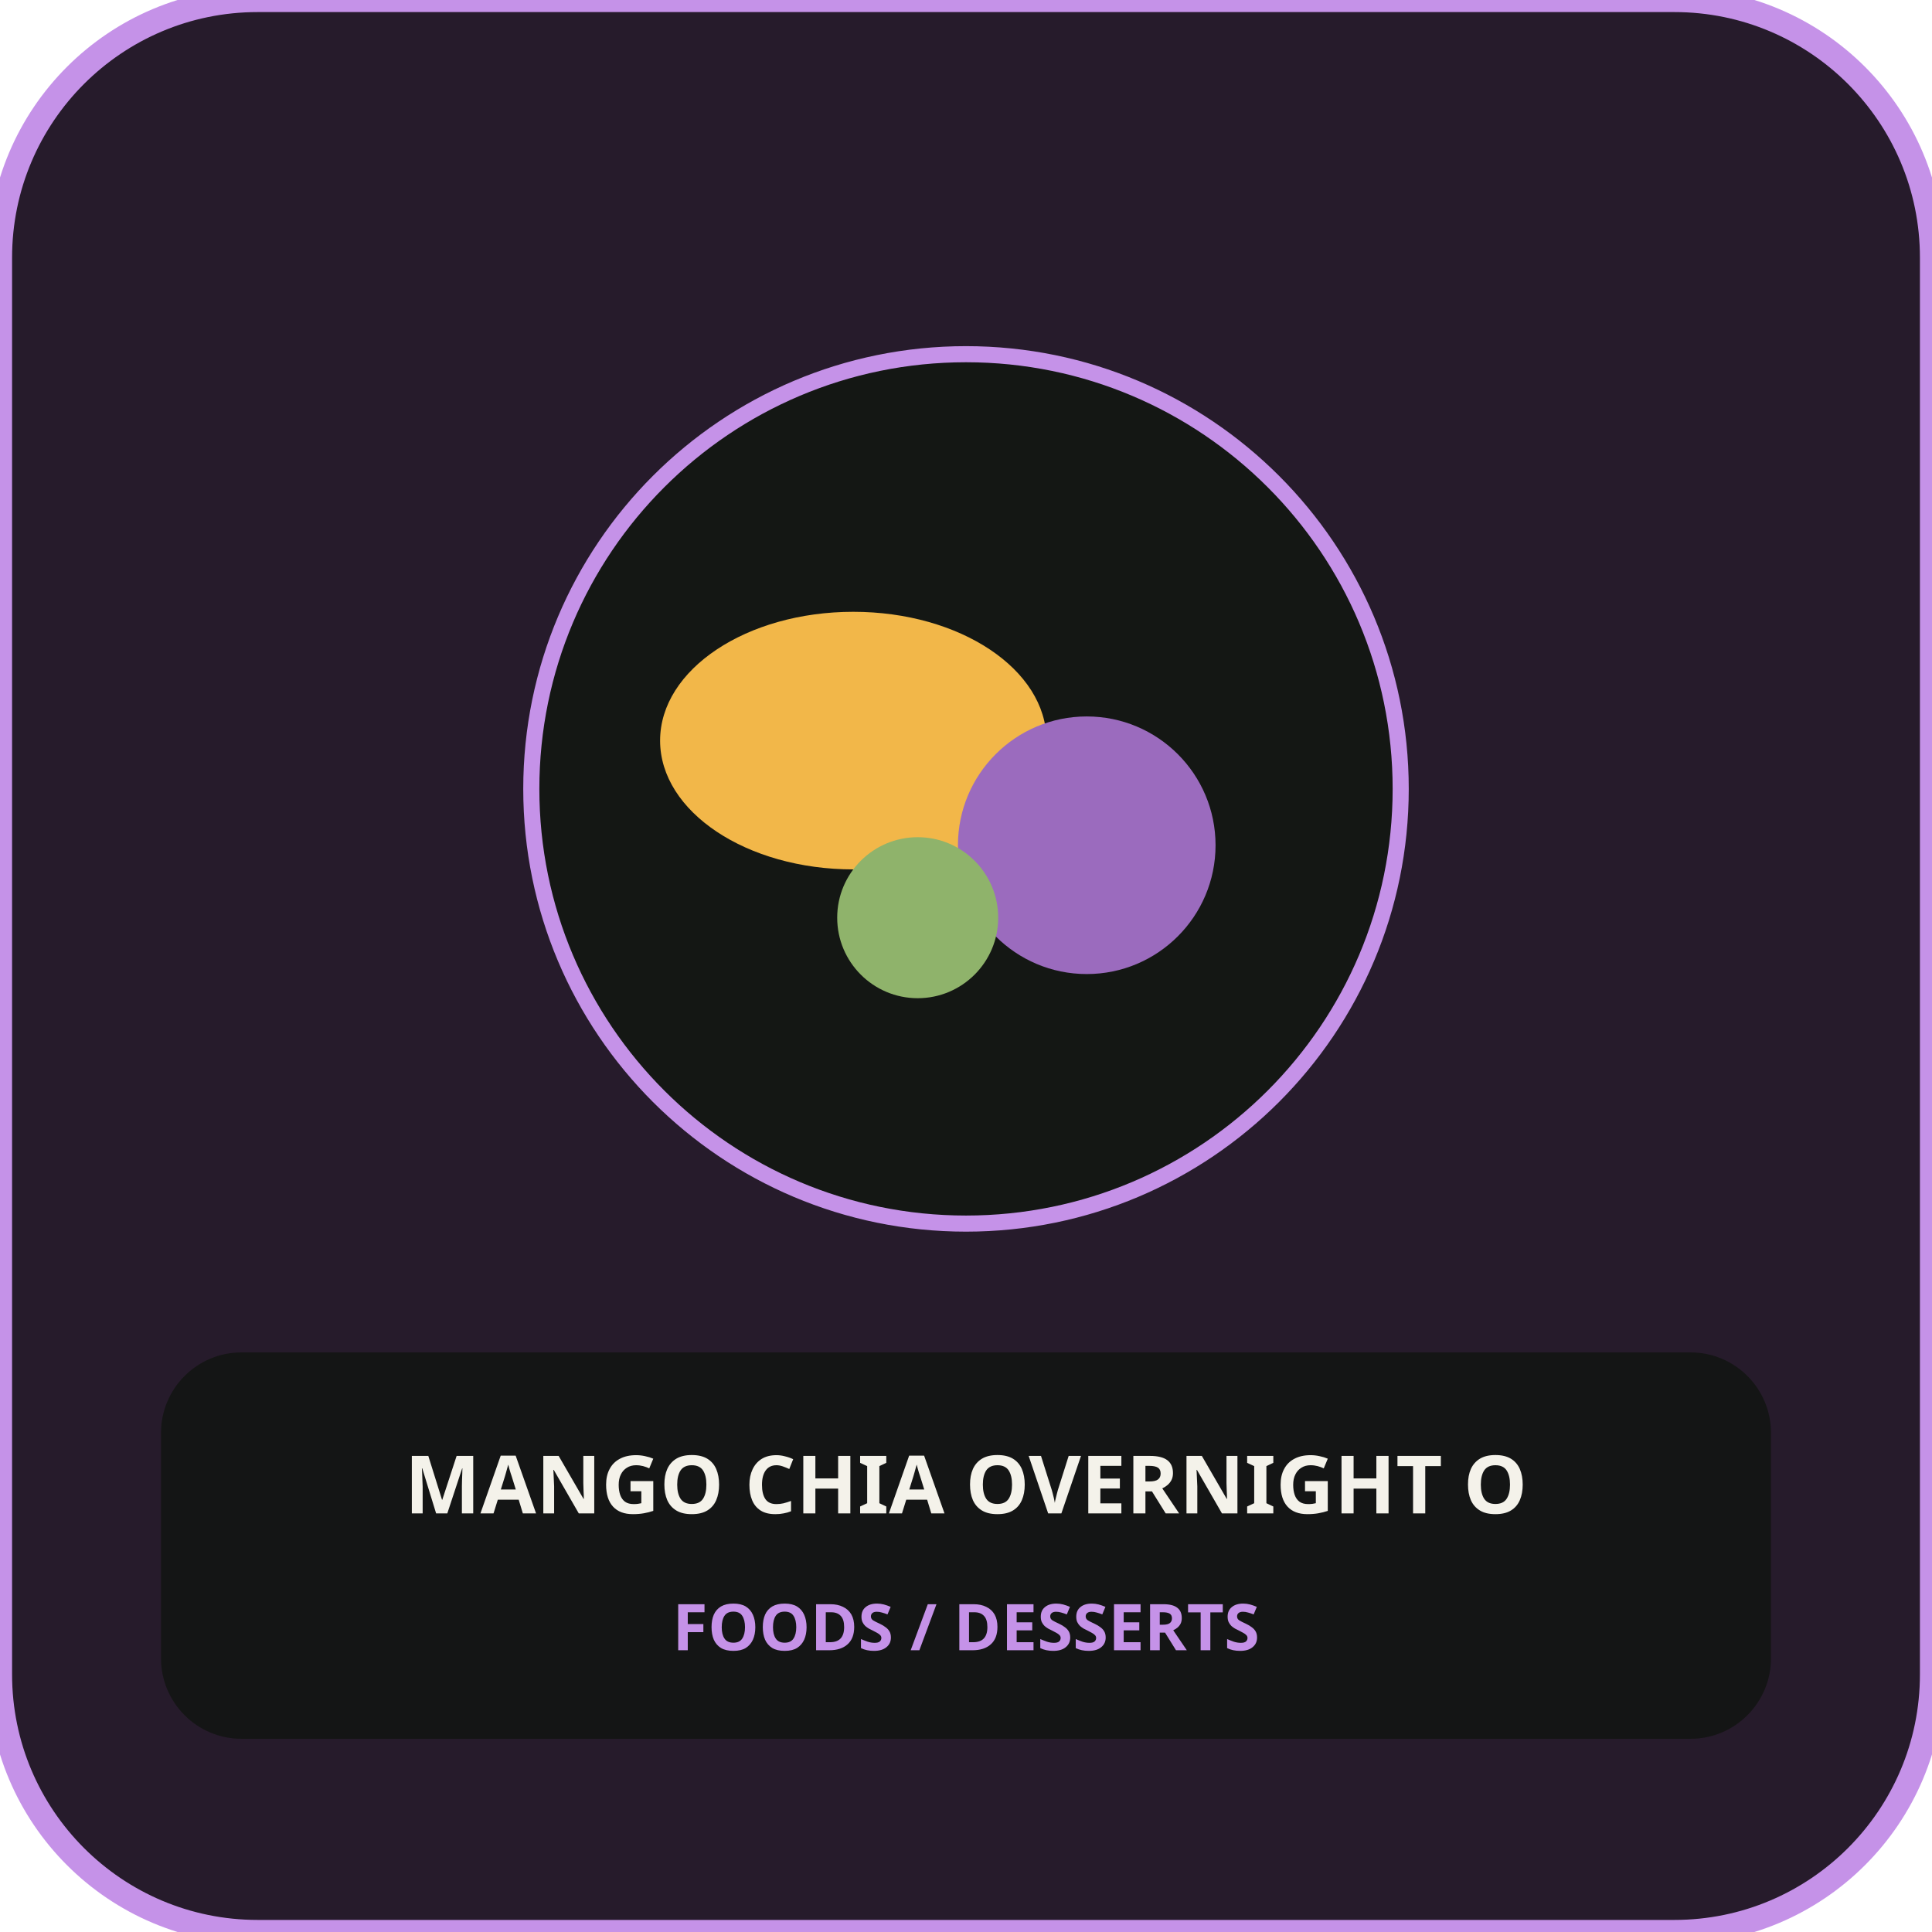
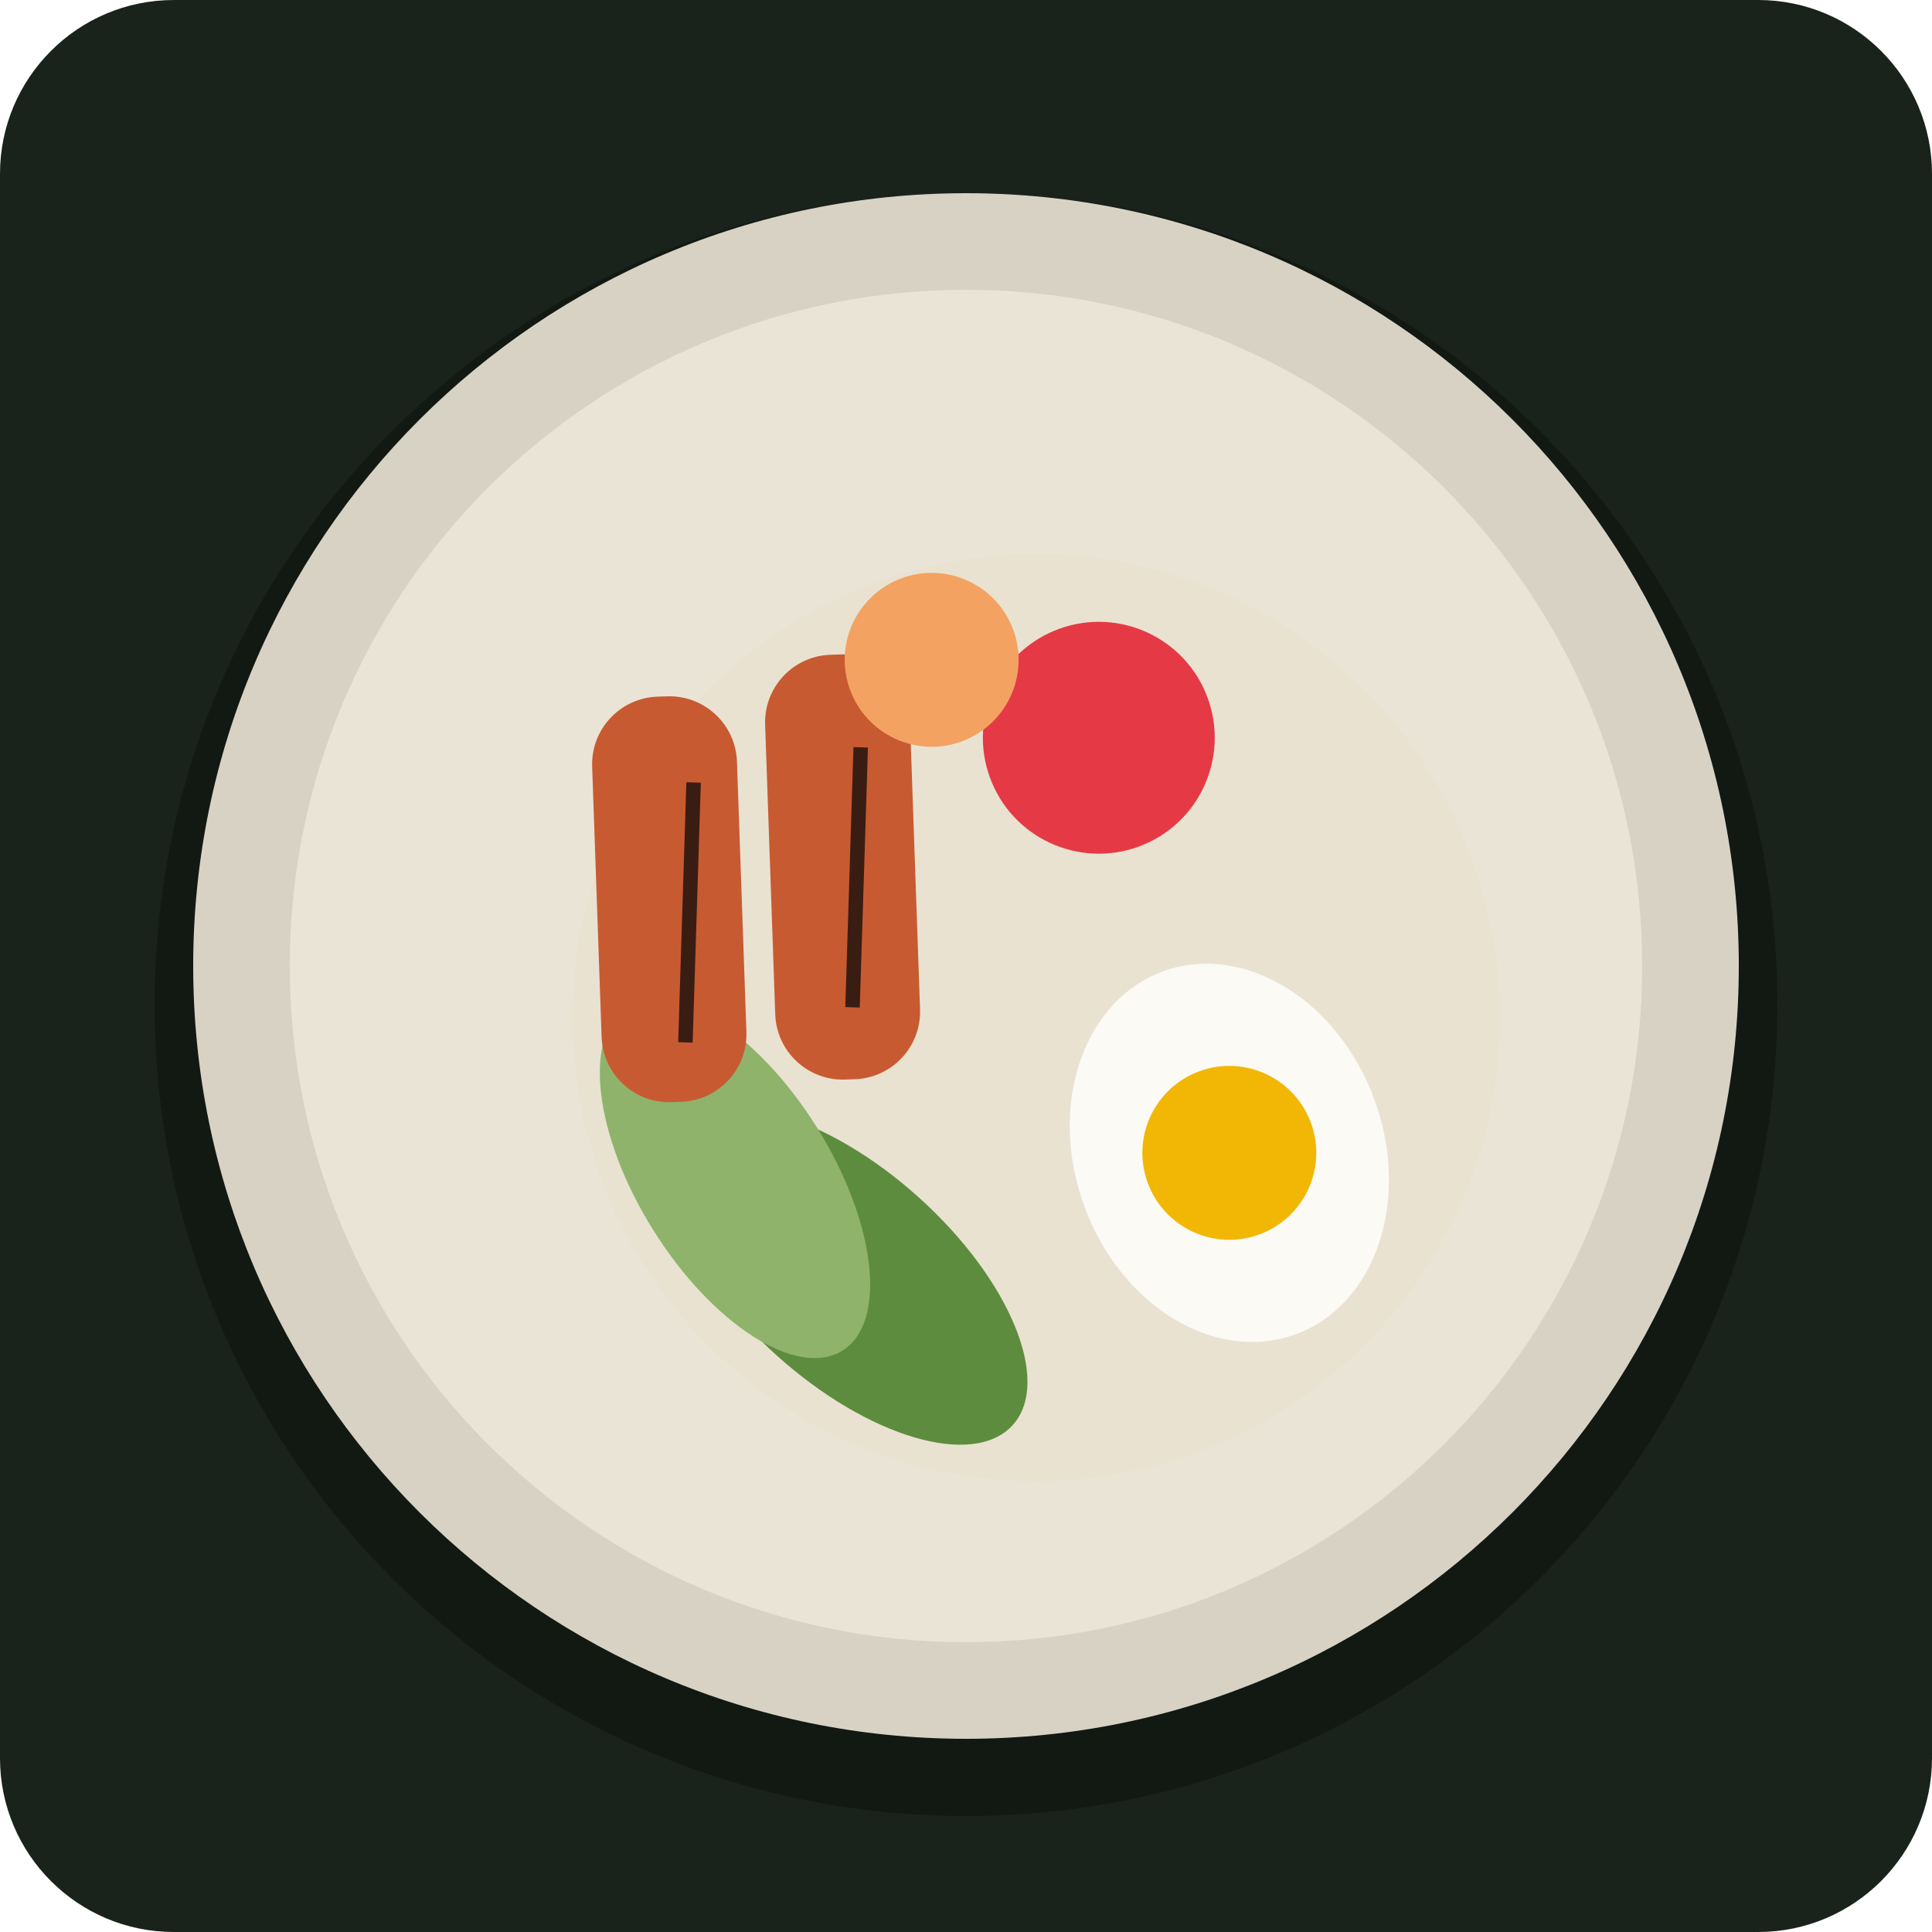
- <svg xmlns="http://www.w3.org/2000/svg" viewBox="0 0 240 240" width="240" height="240">
-   <rect width="240" height="240" rx="32" fill="#261B2B" stroke="#C592E8" stroke-width="3" />
-   <circle cx="120" cy="98" r="54" fill="#141714" stroke="#C592E8" stroke-width="2" />
-   <ellipse cx="106" cy="92" rx="24" ry="16" fill="#F2B749" />
-   <circle cx="135" cy="105" r="16" fill="#9B6BBE" />
-   <circle cx="114" cy="114" r="10" fill="#8FB36B" />
-   <rect x="20" y="168" width="200" height="48" rx="10" fill="#121412" opacity="0.88" />
-   <text x="120" y="188" text-anchor="middle" fill="#F4F2EA" font-family="sans-serif" font-size="10" font-weight="700">MANGO CHIA OVERNIGHT O</text>
-   <text x="120" y="205" text-anchor="middle" fill="#C592E8" font-family="sans-serif" font-size="8" font-weight="600">FOODS / DESSERTS</text>
+ <svg xmlns="http://www.w3.org/2000/svg" viewBox="0 0 400 400">
+   <rect width="400" height="400" rx="36" fill="#19231B" />
+   <circle cx="200" cy="208" r="168" fill="#000000" fill-opacity="0.28" />
+   <circle cx="200" cy="200" r="160" fill="#D8D2C5" />
+   <circle cx="200" cy="200" r="140" fill="#EAE4D7" />
+   <g transform="rotate(250 200 200)">
+     <circle cx="185" cy="210" r="96" fill="#E9E2D0" fill-opacity="0.92" />
+     <ellipse cx="148" cy="155" rx="46" ry="22" fill="#5E8C3E" transform="rotate(-28 148 155)" />
+     <ellipse cx="175" cy="140" rx="42" ry="20" fill="#8FB36B" transform="rotate(-12 175 140)" />
+     <rect x="192" y="132" width="84" height="30" rx="14" fill="#C85A32" transform="rotate(18 234 147)" />
+     <rect x="184" y="168" width="88" height="30" rx="14" fill="#C85A32" transform="rotate(18 228 183)" />
+     <line x1="205" y1="140" x2="255" y2="160" stroke="#3A1D12" stroke-width="3" />
+     <line x1="200" y1="175" x2="250" y2="195" stroke="#3A1D12" stroke-width="3" />
+     <ellipse cx="145" cy="238" rx="40" ry="32" fill="#FBFAF5" />
+     <circle cx="145" cy="238" r="18" fill="#F2B705" />
+     <circle cx="235" cy="242" r="24" fill="#E63946" />
+     <circle cx="262" cy="215" r="18" fill="#F4A261" />
+   </g>
</svg>
